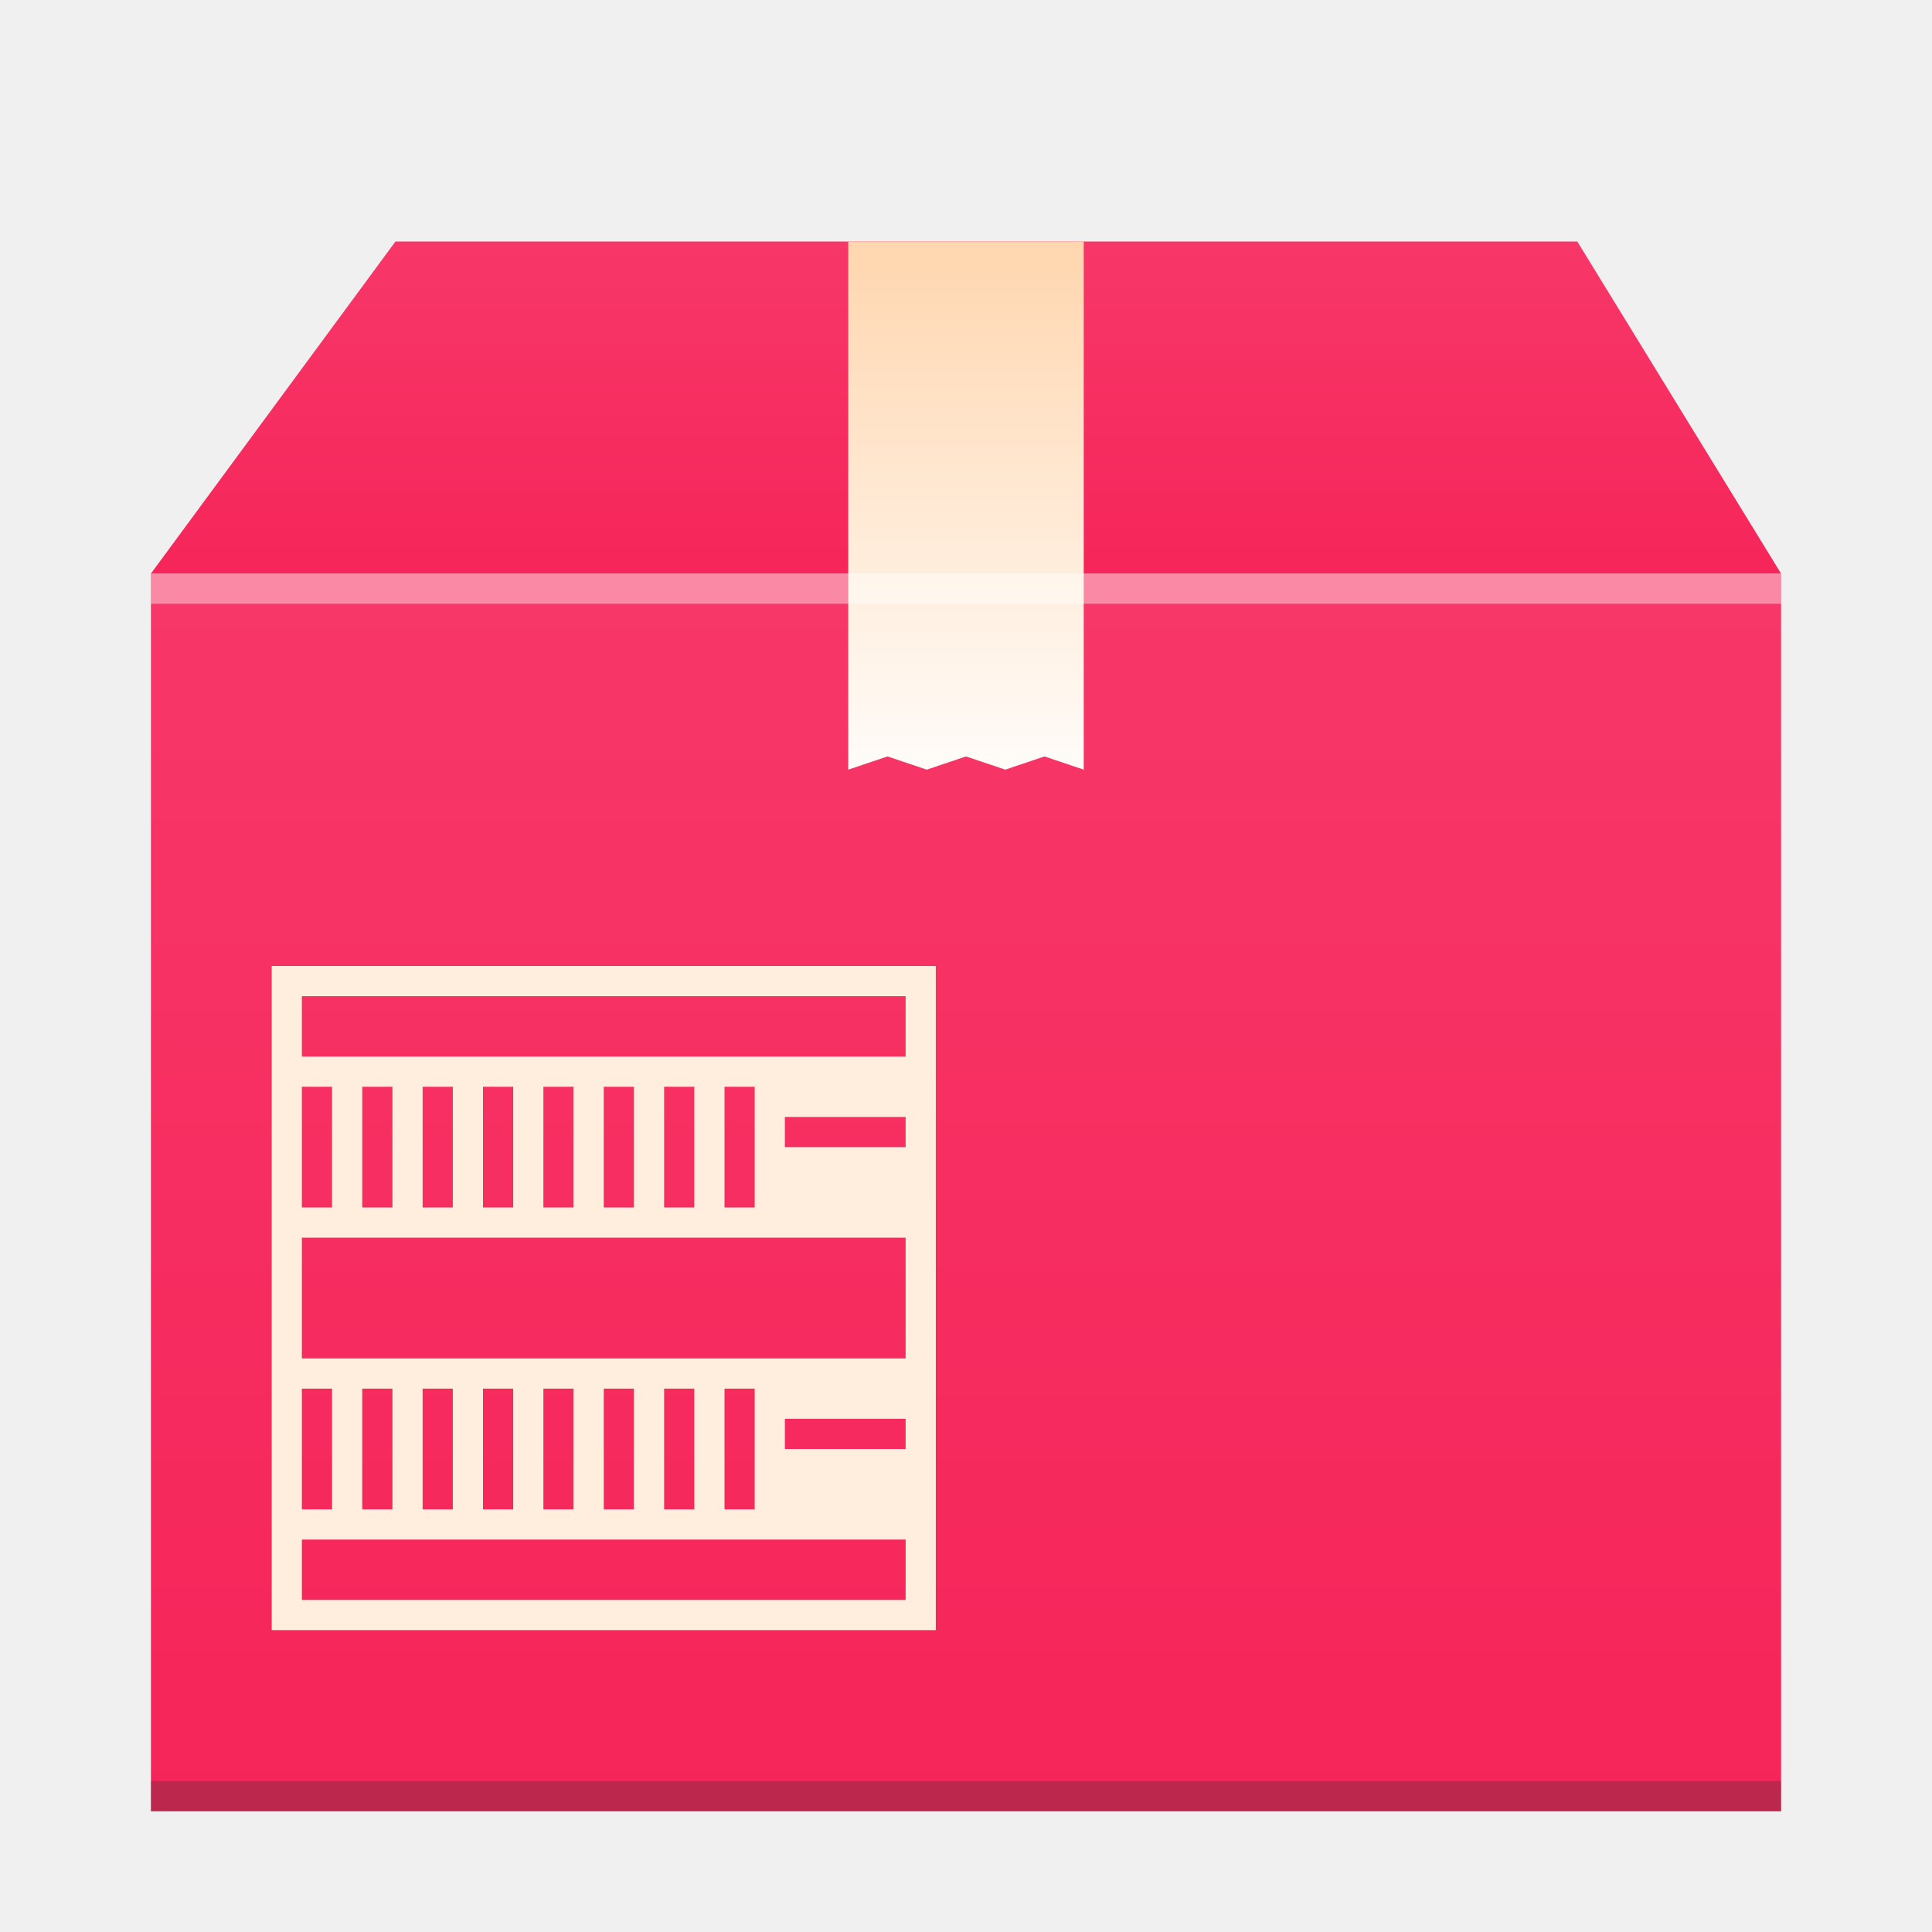
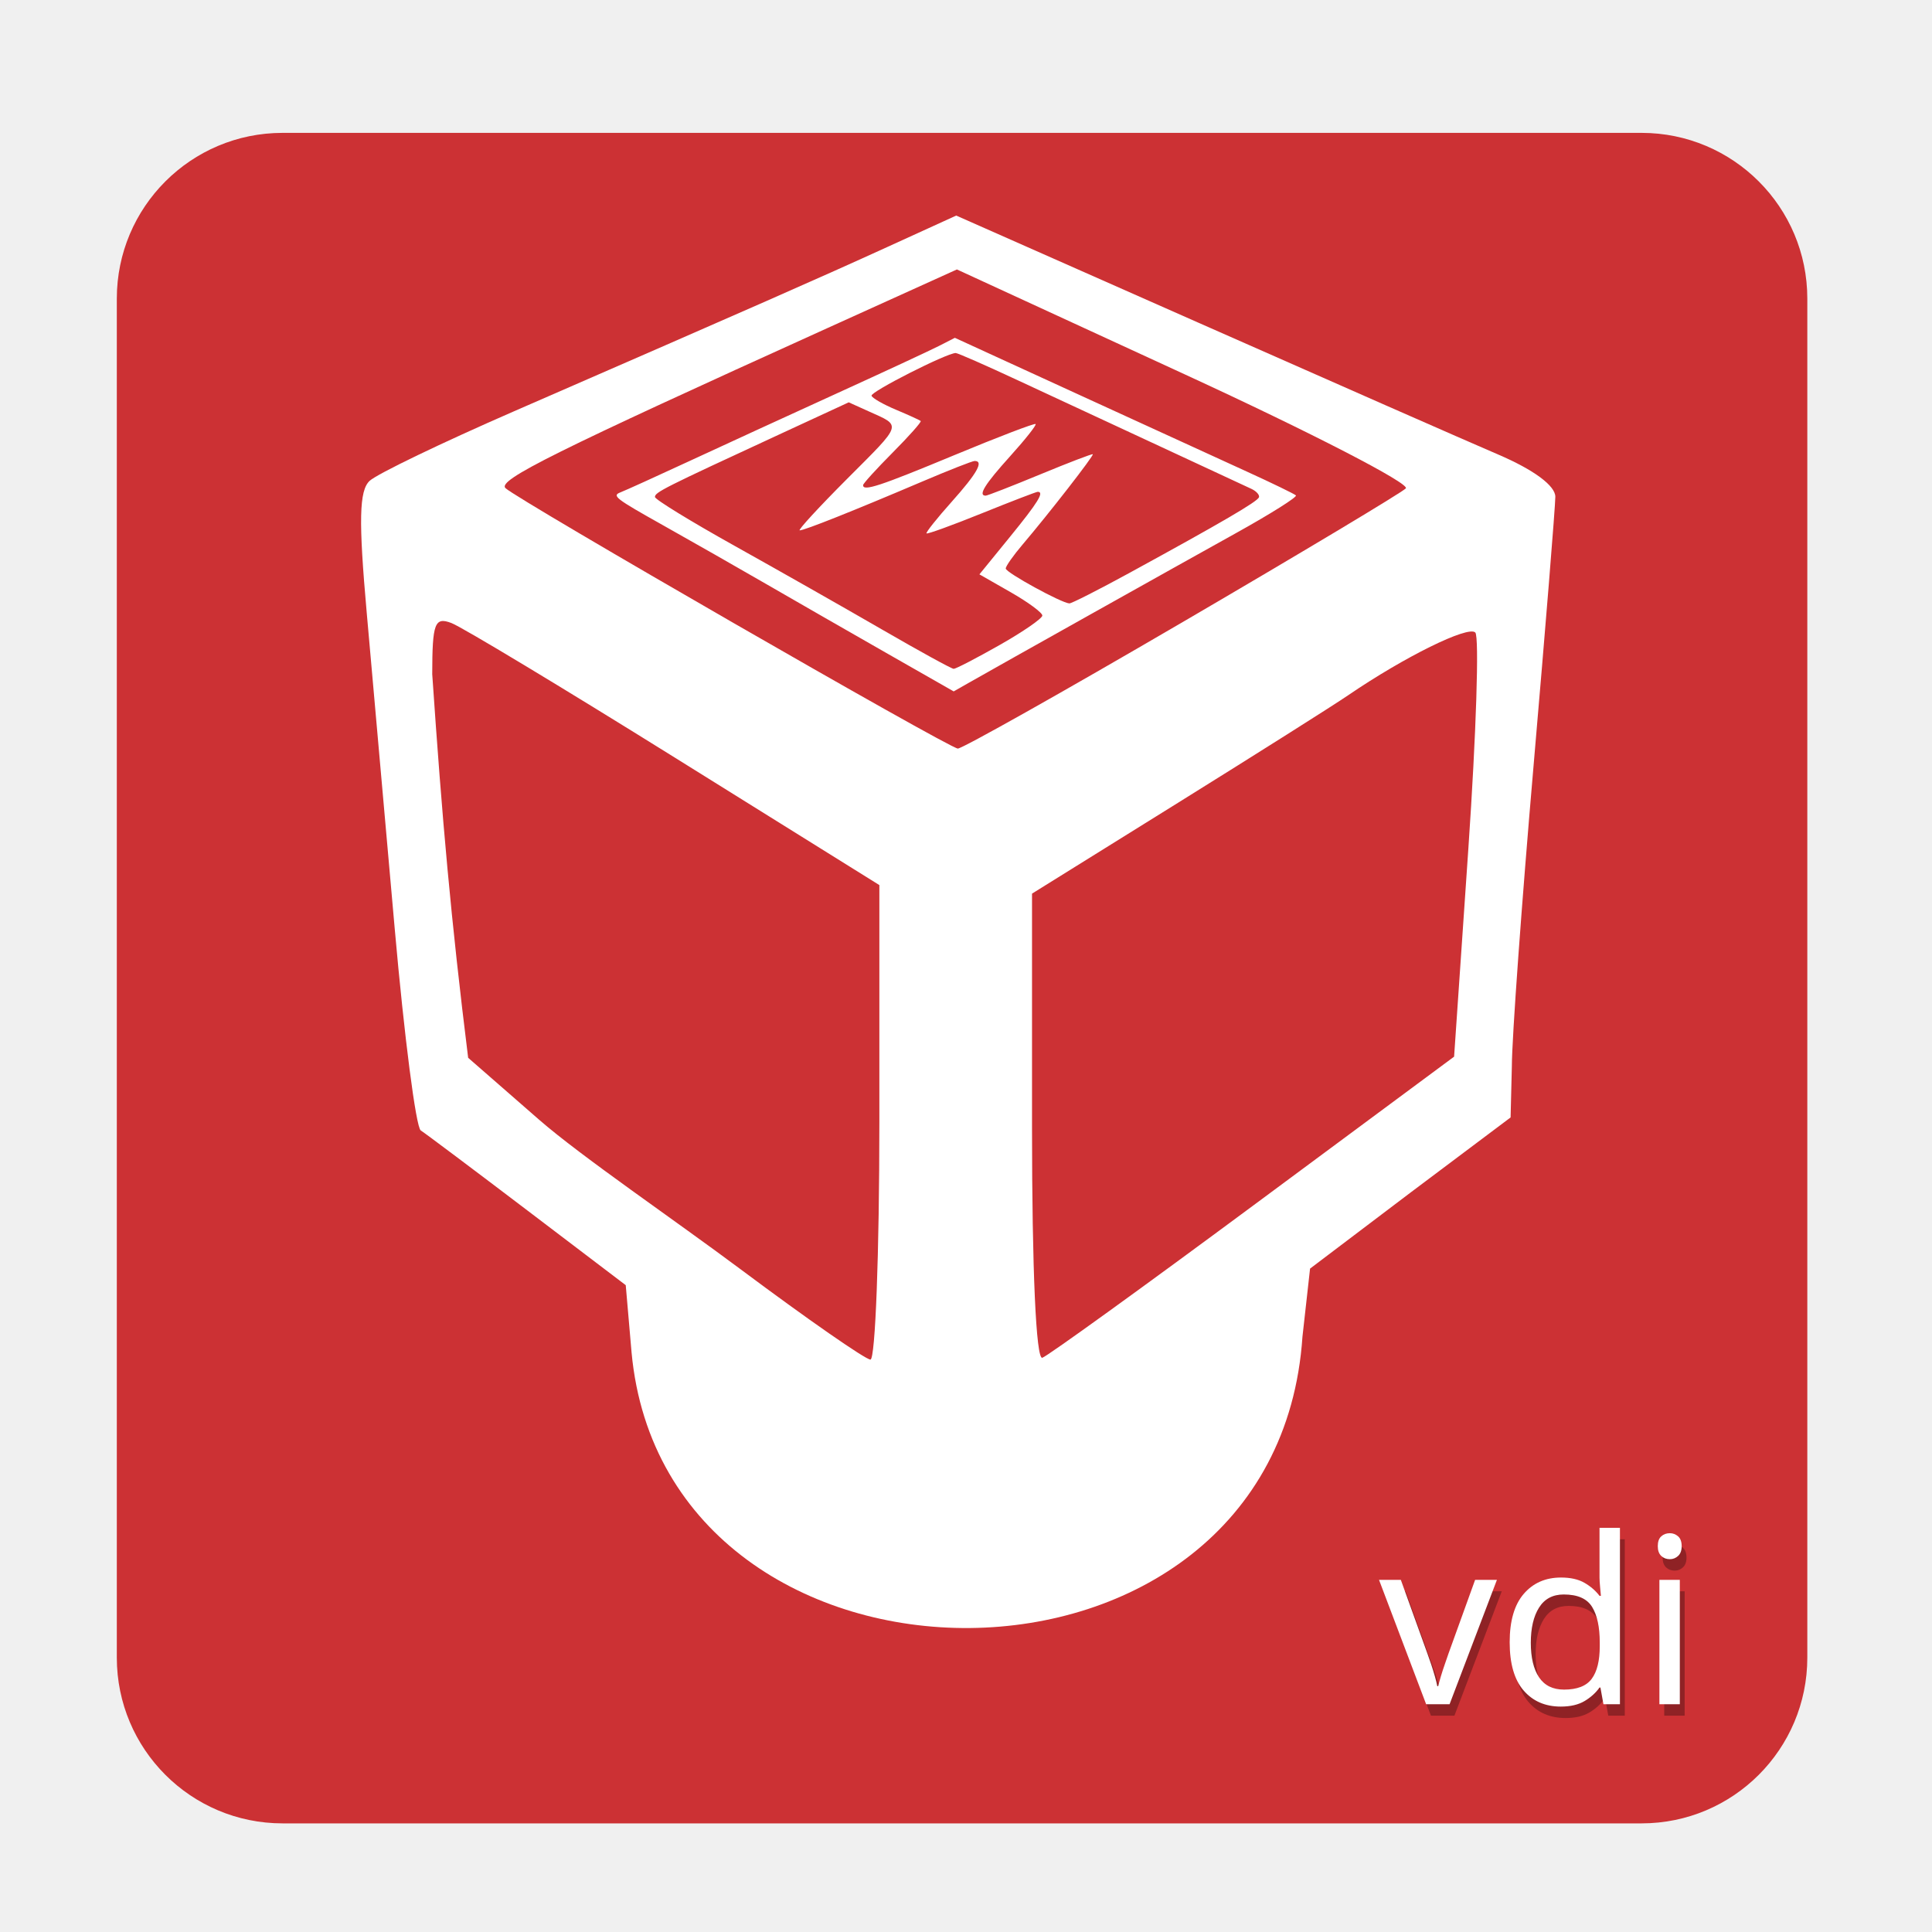
- <svg xmlns="http://www.w3.org/2000/svg" xmlns:xlink="http://www.w3.org/1999/xlink" width="64" viewBox="0 0 64 64" height="64">
-   <defs>
-     <linearGradient id="a" y1="512.8" y2="503.8" x2="0" gradientUnits="userSpaceOnUse" gradientTransform="matrix(1.35 0 0 1.3-519.57-646.94)">
-       <stop stop-color="#f62459" />
-       <stop offset="1" stop-color="#f73768" />
-     </linearGradient>
-     <linearGradient id="b" xlink:href="#a" y1="543.8" y2="512.8" x2="0" gradientUnits="userSpaceOnUse" gradientTransform="matrix(1.35 0 0 1.3-519.57-646.94)" />
-     <linearGradient id="c" y1="8" y2="25.527" x2="0" gradientUnits="userSpaceOnUse">
-       <stop stop-color="#ffd6af" />
-       <stop offset="1" stop-color="#fffcf9" />
-     </linearGradient>
-   </defs>
-   <rect width="54" x="5" y="19" stroke-opacity=".55" fill="url(#b)" height="41" stroke-width="2.8" />
-   <path fill="url(#a)" fill-rule="evenodd" d="m5 19l8.1-11h39.15l6.75 11z" />
-   <path stroke-opacity=".55" fill="url(#c)" stroke-width="2.8" d="m28.1 8v17.495l1.3-.437 1.3.437 1.3-.437 1.3.437 1.3-.437 1.3.437v-17.495z" />
-   <path fill="#ffeedd" color-rendering="auto" color-interpolation-filters="linearRGB" shape-rendering="auto" image-rendering="auto" text-rendering="auto" color-interpolation="sRGB" color="#4d4d4d" d="m9 32v22h22v-22zm1 1h20v2h-20zm0 3h1v4h-1zm2 0h1v4h-1zm2 0h1v4h-1zm2 0h1v4h-1zm2 0h1v4h-1zm2 0h1v4h-1zm2 0h1v4h-1zm2 0h1v4h-1zm2 1h4v1h-4zm-16 4h20v4h-20zm0 5h1v4h-1zm2 0h1v4h-1zm2 0h1v4h-1zm2 0h1v4h-1zm2 0h1v4h-1zm2 0h1v4h-1zm2 0h1v4h-1zm2 0h1v4h-1zm2 1h4v1h-4zm-16 4h20v2h-20z" />
-   <g transform="scale(1-1)">
-     <rect width="54" x="5" y="-60" fill="#2e3132" height="1" fill-opacity=".294" />
-     <rect width="54" x="5" y="-20" fill="#ffffff" height="1" fill-opacity=".412" />
-   </g>
+ <svg xmlns="http://www.w3.org/2000/svg" version="1.1" width="800" height="800" viewBox="0 0 800 800" id="svg18">
+   <defs id="defs22" />
+   <path style="opacity:1;fill:#f34d12;fill-opacity:1;" id="path2" />
+   <rect style="opacity:1;fill:#cc3134;fill-opacity:1;" width="700" height="700" x="48.37" y="55.02" ry="68.628" id="rect4" />
+   <path style="opacity:1;fill:#ffffff;fill-opacity:1;" d="m 261.515,559.986 -2.409,-27.823 -40.638,-30.874 c -22.351,-16.98 -42.261,-31.921 -44.246,-33.201 -1.985,-1.28 -6.833,-38.868 -10.775,-83.529 -3.942,-44.661 -9.154,-103.489 -11.584,-130.729 -3.422,-38.369 -3.151,-50.7 1.204,-54.733 3.092,-2.863 30.003,-15.825 59.802,-28.804 100.694,-43.857 126.339,-55.143 154.75,-68.106 l 28.328,-12.924 100.352,44.389 c 55.194,24.414 111.019,48.962 124.056,54.551 14.76,6.327 23.693,12.933 23.674,17.507 -0.016,4.04 -4.067,54.076 -9,111.192 -4.933,57.116 -8.984,113.146 -9,124.511 l -0.524,21.294 -41.272,30.982 -41.764,31.612 -3.15,28.212 c -10.783,160.399 -263.629,159.092 -277.805,6.473 z m 102.611,-95.251 0,-98.241 -84.658,-52.763 c -46.562,-29.019 -88.213,-54.109 -92.559,-55.755 -6.912,-2.618 -7.905,0.035 -7.931,21.195 4.099,60.16 7.778,101.768 14.875,158.842 l 29.371,25.631 c 17.368,15.156 56.205,41.595 83.636,62.082 27.431,20.487 51.538,37.249 53.57,37.249 2.032,0 3.695,-44.208 3.695,-98.241 z m 154.871,34.395 83.116,-61.588 5.912,-86.293 c 3.251,-47.461 4.54,-87.665 2.863,-89.341 -2.946,-2.946 -29.37,10.095 -52.614,25.965 -6.208,4.239 -38.209,24.458 -71.112,44.932 l -59.825,37.224 0,96.849 c 0,58.946 1.672,96.26 4.272,95.344 2.35,-0.828 41.674,-29.22 87.388,-63.093 z M 489.169,257.912 c 49.183,-28.721 91.009,-53.773 92.947,-55.673 1.938,-1.899 -39.092,-23.077 -91.177,-47.06 l -94.701,-43.607 -53.306,24.138 c -113.512,51.402 -137.069,63.11 -133.626,66.416 5.112,4.909 183.544,107.641 187.303,107.839 1.724,0.091 43.376,-23.333 92.559,-52.054 z" id="path6" />
+   <path style="opacity:1;fill:#ffffff;fill-opacity:1;" d="m 366.96,270.354 c -15.365,-8.766 -37.633,-21.546 -49.486,-28.4 -11.853,-6.854 -31.211,-17.882 -43.018,-24.506 -19.705,-11.055 -21.147,-12.169 -17.559,-13.565 2.149,-0.837 15.042,-6.686 28.651,-12.998 13.609,-6.312 40.906,-18.845 60.66,-27.851 19.755,-9.005 38.901,-17.898 42.547,-19.761 l 6.63,-3.387 50.838,23.308 c 27.961,12.819 59.458,27.24 69.994,32.046 10.536,4.806 19.712,9.256 20.392,9.888 0.68,0.633 -10.454,7.644 -24.743,15.581 -24.84,13.797 -97.177,54.321 -110.584,61.95 l -6.385,3.633 -27.936,-15.938 z m 47.092,-3.34 c 9.658,-5.482 17.559,-10.94 17.559,-12.129 0,-1.189 -5.862,-5.513 -13.027,-9.61 l -13.027,-7.448 12.628,-15.504 c 11.686,-14.348 14.357,-18.676 11.523,-18.676 -0.608,0 -11.069,4.025 -23.248,8.945 -12.178,4.92 -22.443,8.644 -22.811,8.276 -0.367,-0.368 4.347,-6.285 10.477,-13.15 10.496,-11.754 13.352,-16.842 9.453,-16.842 -0.931,0 -10.808,3.883 -21.949,8.63 -28.221,12.022 -48.512,20.104 -50.476,20.104 -0.915,0 7.89,-9.573 19.566,-21.272 23.282,-23.33 22.79,-21.775 8.881,-28.058 l -8.158,-3.685 -29.356,13.574 c -47.329,21.885 -50.907,23.686 -50.883,25.625 0.013,1.015 14.832,10.106 32.932,20.203 18.1,10.097 45.566,25.685 61.037,34.641 15.47,8.956 28.846,16.297 29.724,16.314 0.878,0.017 9.498,-4.454 19.156,-9.937 z m 53.49,-29.712 c 38.418,-20.989 53.178,-29.607 53.776,-31.4 0.313,-0.938 -1.066,-2.487 -3.065,-3.442 -1.998,-0.955 -19.078,-8.895 -37.954,-17.644 -18.877,-8.749 -45.286,-21.022 -58.687,-27.272 -13.401,-6.251 -25.045,-11.365 -25.874,-11.365 -3.707,0 -35.39,16.08 -34.854,17.689 0.33,0.989 4.885,3.596 10.122,5.793 5.237,2.197 9.844,4.299 10.236,4.671 0.392,0.372 -4.816,6.238 -11.573,13.035 -6.758,6.797 -12.286,12.882 -12.286,13.521 0,2.686 6.78,0.456 37.872,-12.46 18.036,-7.492 33.143,-13.271 33.572,-12.842 0.429,0.429 -4.336,6.445 -10.589,13.37 -10.471,11.596 -13.375,16.287 -10.084,16.287 0.707,0 10.87,-3.964 22.586,-8.809 11.716,-4.845 21.511,-8.599 21.768,-8.342 0.522,0.522 -18.255,24.666 -29.053,37.359 -3.854,4.53 -7.007,9.011 -7.007,9.958 0,1.653 23.04,14.287 26.353,14.451 0.885,0.044 12.02,-5.607 24.743,-12.558 z" id="path8" />
+   <text y="710.43" x="573.02" style="font-size:384.45px;line-height:125%;letter-spacing:0px;word-spacing:0px;opacity:0.3;fill:#000000;fill-opacity:1;" xml:space="preserve" id="text12">
+     <tspan style="font-size:96.113px;font-family:'Florencesans Black';opacity:0.8;fill:#000000;fill-opacity:1" y="710.43" x="573.02" id="tspan10">vdi</tspan>
+   </text>
+   <text xml:space="preserve" style="font-size:384.45px;line-height:125%;letter-spacing:0px;word-spacing:0px;fill:#000000;fill-opacity:1;" x="571.02" y="705.69" id="text16">
+     <tspan x="571.02" y="705.69" style="font-size:96.113px;font-family:'Florencesans Black';opacity:0.8;fill:#ffffff;fill-opacity:1" id="tspan14">vdi</tspan>
+   </text>
</svg>
